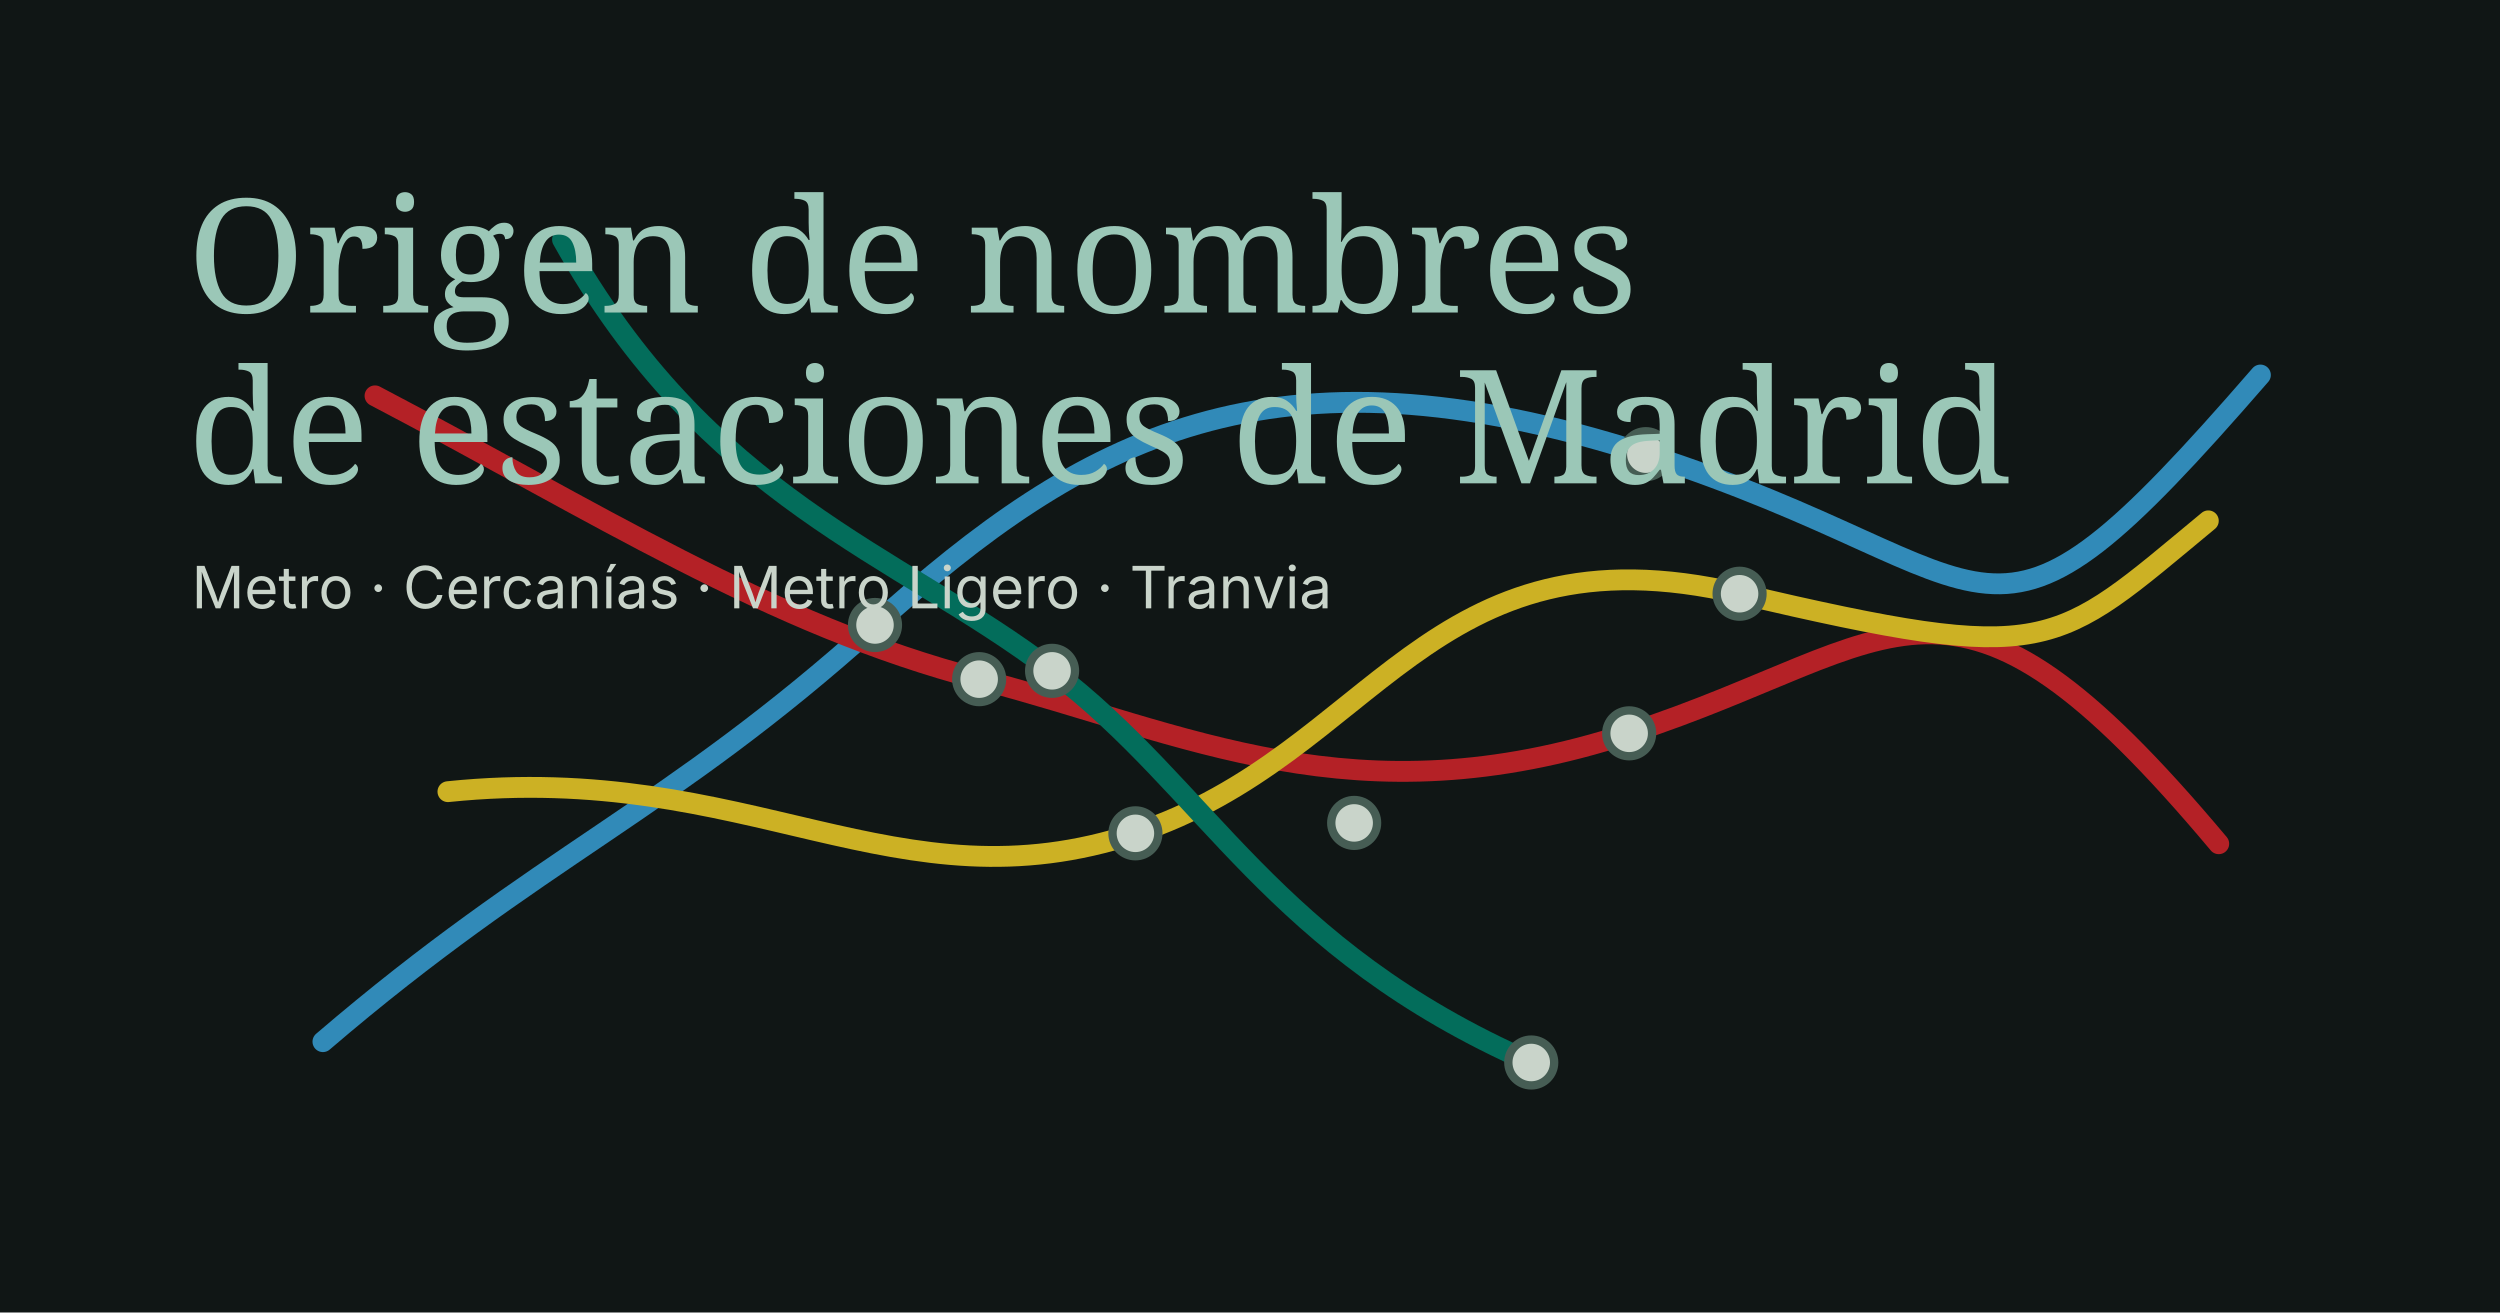
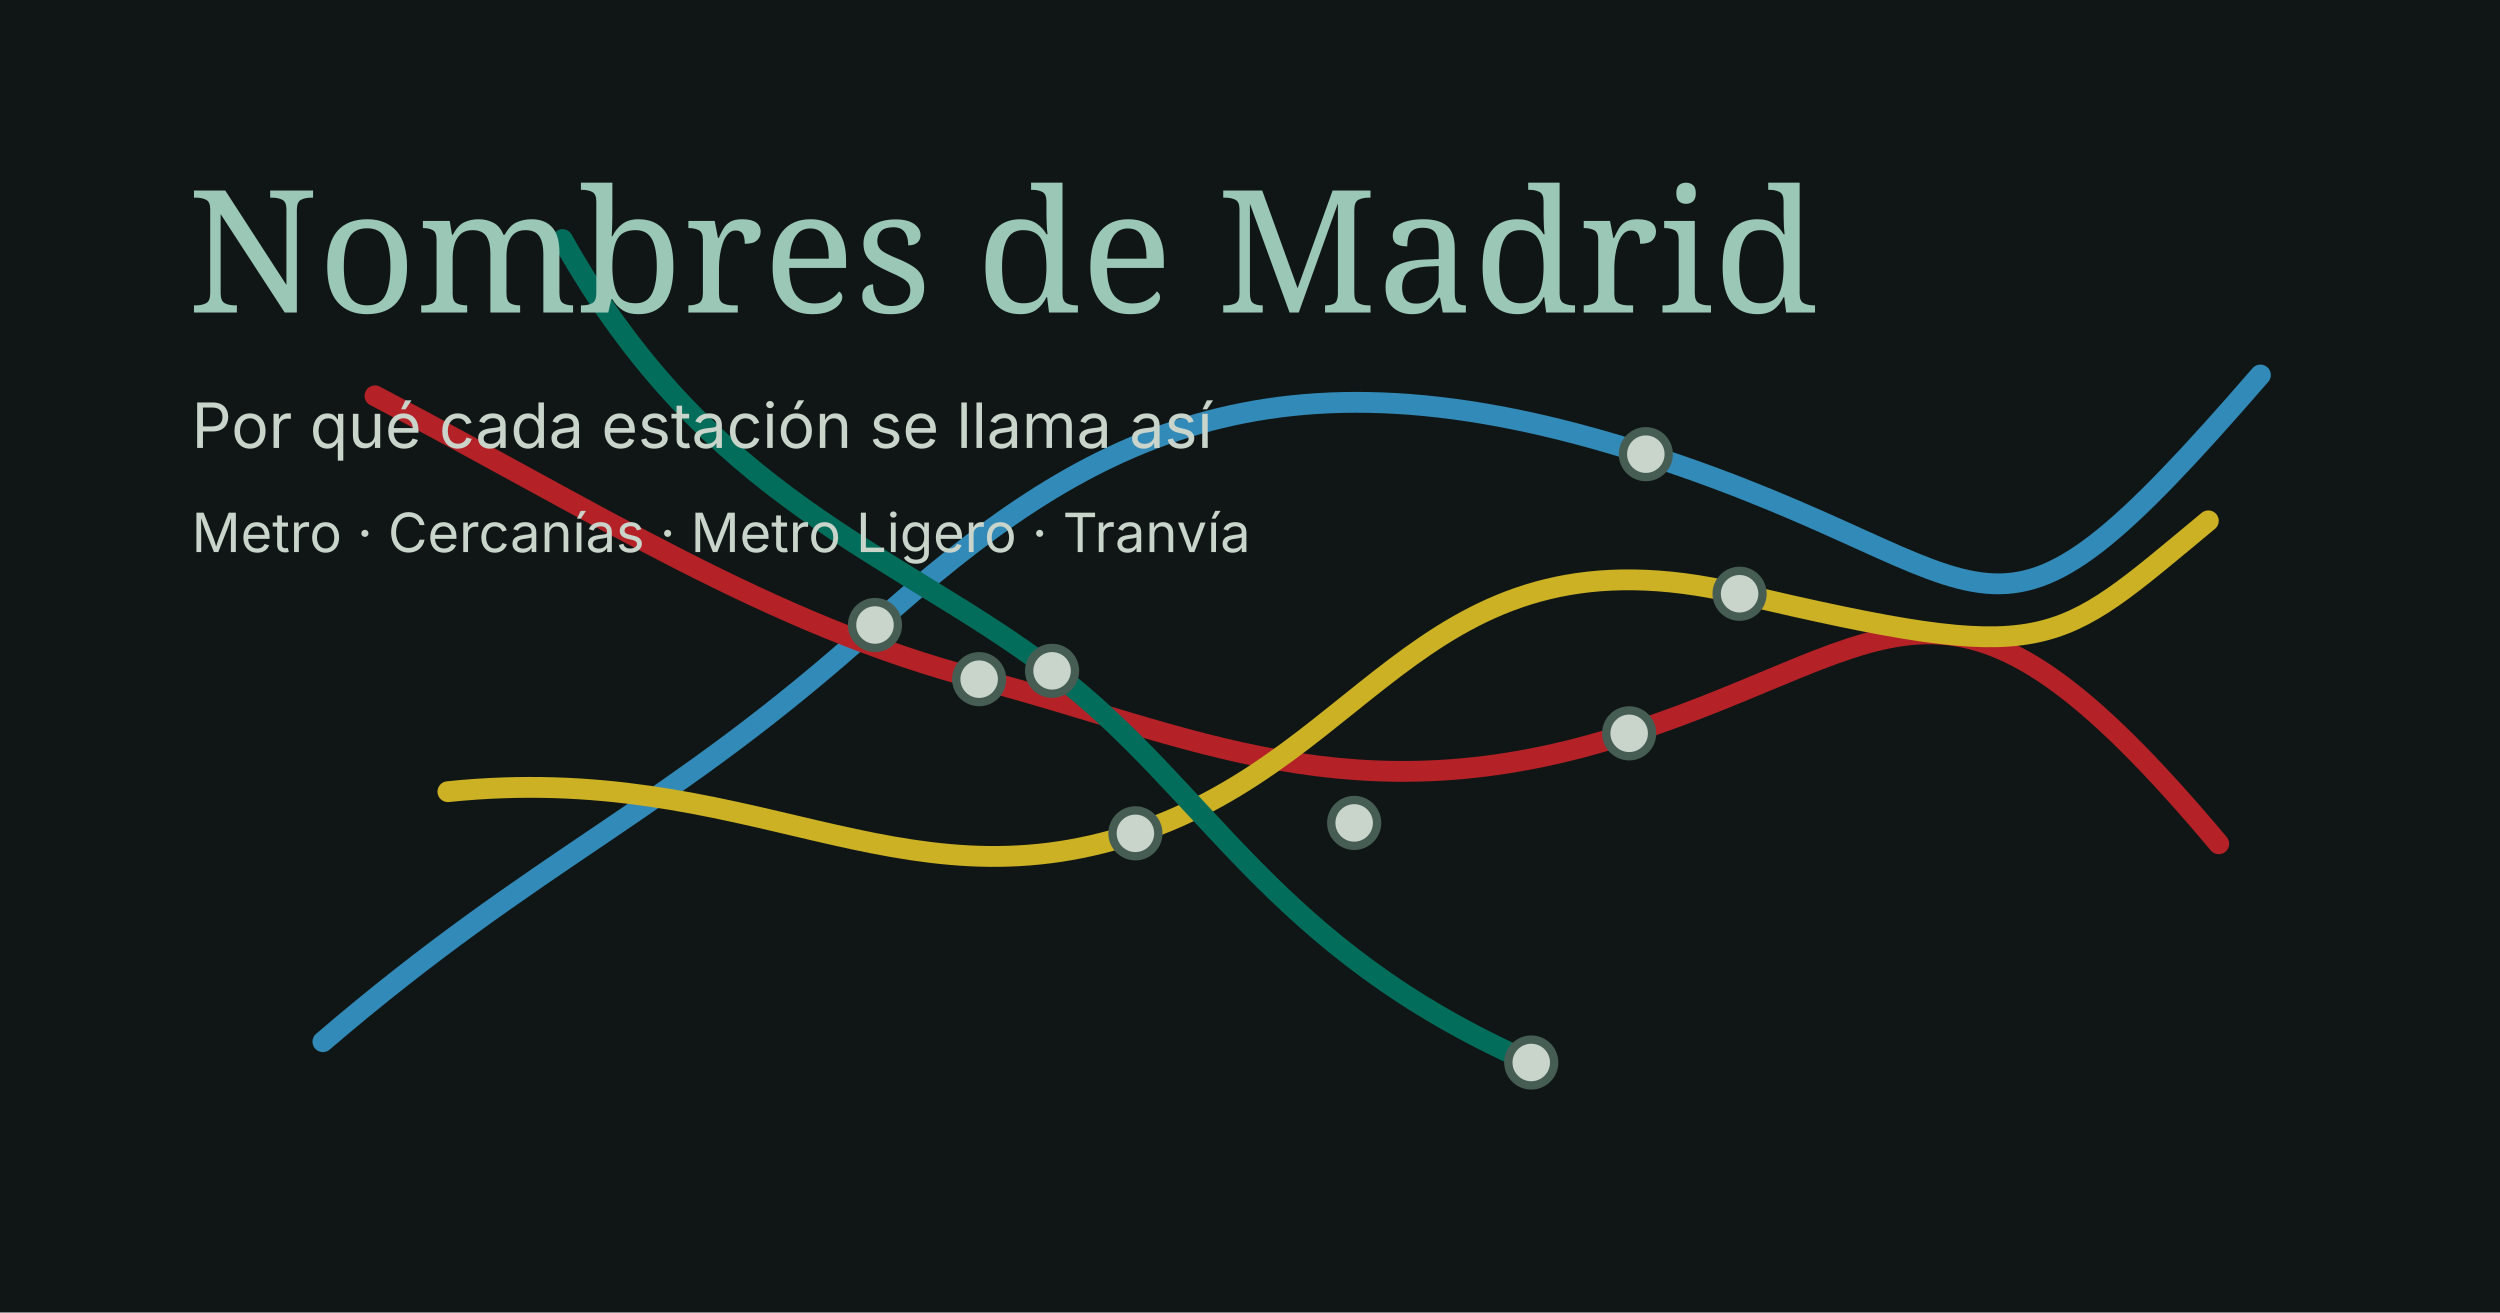
<svg xmlns="http://www.w3.org/2000/svg" width="1200" height="630" viewBox="0 0 1200 630" role="img" aria-labelledby="title desc">
  <rect width="1200" height="630" fill="#101615" />
  <g fill="none" stroke-linecap="round" stroke-linejoin="round" opacity="0.82">
    <path d="M155 500 C260 410 320 390 420 300 S610 160 790 218 S948 338 1085 180" stroke="#38a3dc" stroke-width="10" />
    <path d="M180 190 C285 245 370 300 470 326 S650 395 782 352 S935 250 1065 405" stroke="#d8232a" stroke-width="10" />
    <path d="M215 380 C360 365 430 438 545 400 S685 250 835 285 S985 312 1060 250" stroke="#f5d327" stroke-width="10" />
    <path d="M270 115 C340 240 430 265 505 322 S610 455 735 510" stroke="#00806a" stroke-width="10" />
  </g>
  <g fill="#c9d4ca" stroke="#465d54" stroke-width="4">
    <circle cx="420" cy="300" r="11" />
    <circle cx="545" cy="400" r="11" />
    <circle cx="790" cy="218" r="11" />
    <circle cx="470" cy="326" r="11" />
    <circle cx="782" cy="352" r="11" />
    <circle cx="835" cy="285" r="11" />
    <circle cx="505" cy="322" r="11" />
    <circle cx="735" cy="510" r="11" />
    <circle cx="650" cy="395" r="11" />
  </g>
-   <text x="90" y="150" fill="#9bc7b7" font-family="Georgia, serif" font-size="76">Origen de nombres</text>
-   <text x="90" y="232" fill="#9bc7b7" font-family="Georgia, serif" font-size="76">de estaciones de Madrid</text>
-   <text x="92" y="292" fill="#c9d4ca" font-family="Inter, Arial, sans-serif" font-size="28">Metro · Cercanías · Metro Ligero · Tranvia</text>
+   <text x="90" y="150" fill="#9bc7b7" font-family="Georgia, serif" font-size="82">Nombres de Madrid</text>
+   <text x="92" y="215" fill="#c9d4ca" font-family="Inter, Arial, sans-serif" font-size="30">Por qué cada estación se llama así</text>
+   <text x="92" y="265" fill="#c9d4ca" font-family="Inter, Arial, sans-serif" font-size="26">Metro · Cercanías · Metro Ligero · Tranvía</text>
</svg>
